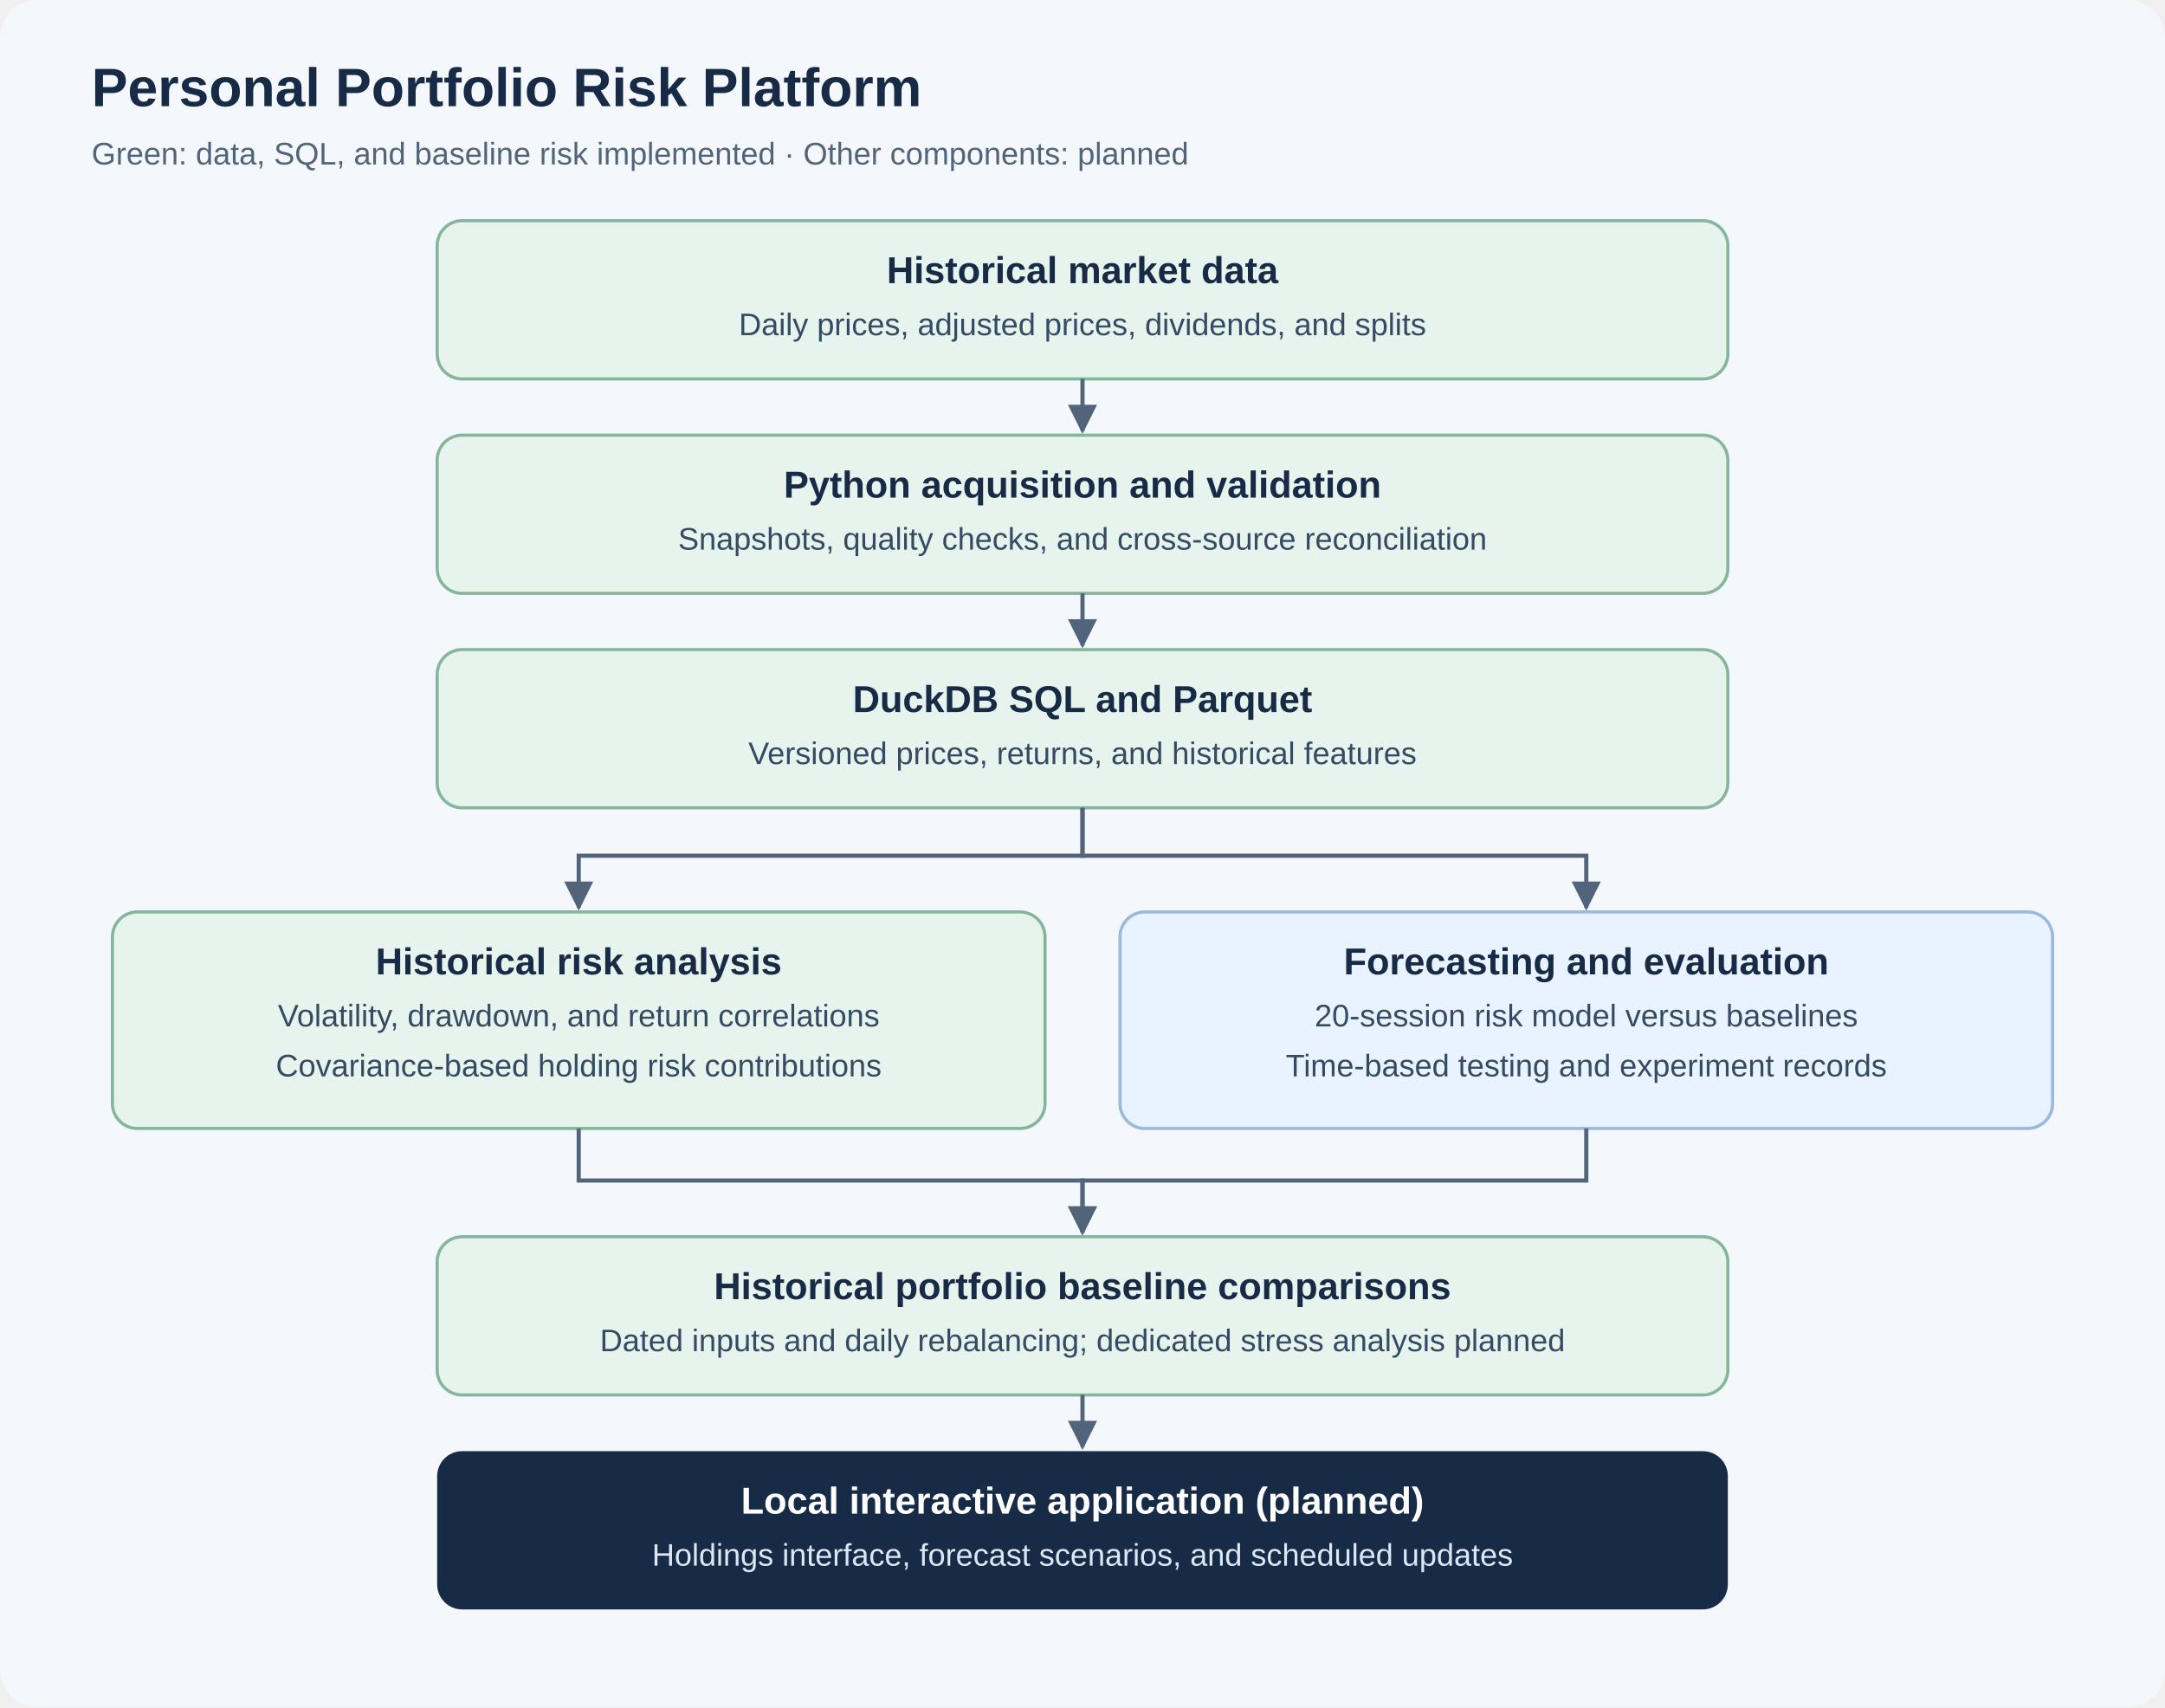
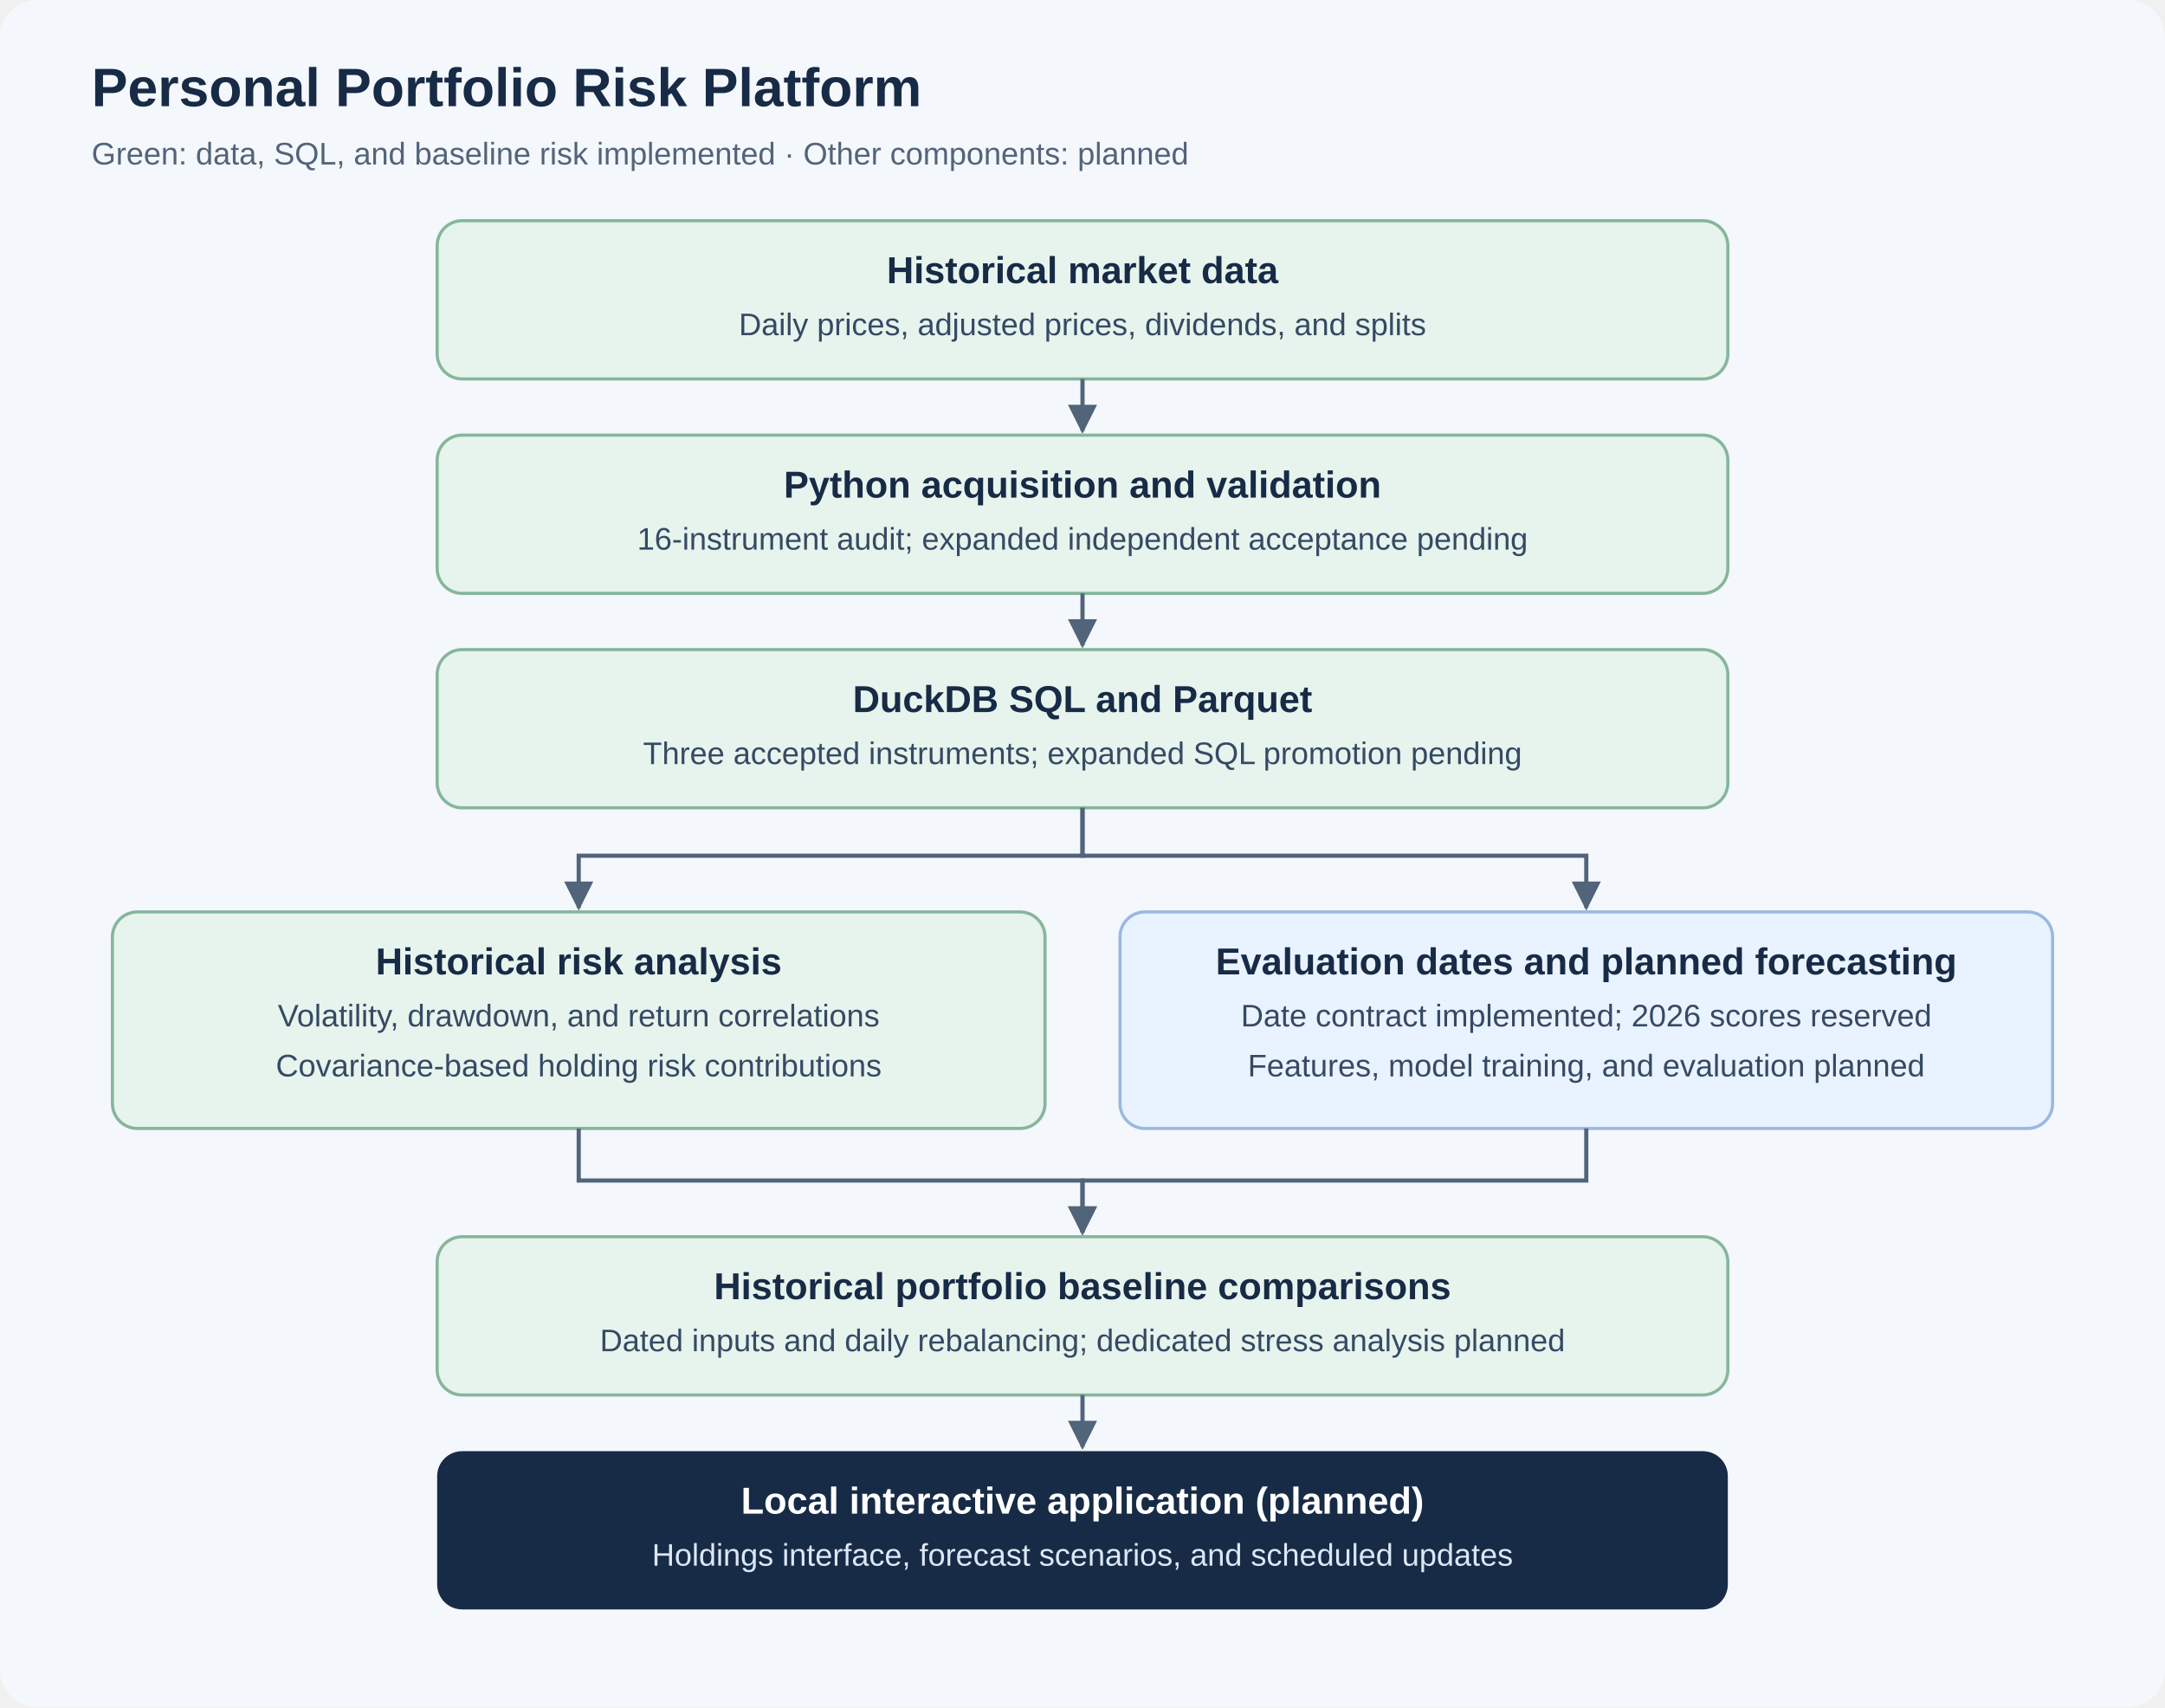
<svg xmlns="http://www.w3.org/2000/svg" width="1040" height="820" viewBox="0 0 1040 820" role="img" aria-labelledby="title description">
  <defs>
    <marker id="arrow" viewBox="0 0 10 10" refX="9" refY="5" markerWidth="7" markerHeight="7" orient="auto">
      <path d="M0 0 L10 5 L0 10 Z" fill="#52647a" />
    </marker>
    <style>
      text { font-family: Arial, Helvetica, sans-serif; }
      .title { font-size: 26px; font-weight: 700; fill: #172b46; }
      .subtitle { font-size: 15px; fill: #52647a; }
      .heading { font-size: 18px; font-weight: 700; fill: #172b46; }
      .body { font-size: 15px; fill: #354a63; }
      .line { fill: none; stroke: #52647a; stroke-width: 2; marker-end: url(#arrow); }
      .box { fill: #fff; stroke: #ccd7e4; stroke-width: 1.5; }
      .done { fill: #e7f3ed; stroke: #85b69b; }
    </style>
  </defs>
  <rect width="1040" height="820" rx="18" fill="#f4f7fb" />
  <text class="title" x="44" y="51">Personal Portfolio Risk Platform</text>
  <text class="subtitle" x="44" y="79">Green: data, SQL, and baseline risk implemented · Other components: planned</text>
  <rect class="box done" x="210" y="106" width="620" height="76" rx="12" />
  <text class="heading" x="520" y="136" text-anchor="middle">Historical market data</text>
  <text class="body" x="520" y="161" text-anchor="middle">Daily prices, adjusted prices, dividends, and splits</text>
  <path class="line" d="M520 182 V207" />
  <rect class="box done" x="210" y="209" width="620" height="76" rx="12" />
  <text class="heading" x="520" y="239" text-anchor="middle">Python acquisition and validation</text>
-   <text class="body" x="520" y="264" text-anchor="middle">Snapshots, quality checks, and cross-source reconciliation</text>
+   <text class="body" x="520" y="264" text-anchor="middle">16-instrument audit; expanded independent acceptance pending</text>
  <path class="line" d="M520 285 V310" />
  <rect class="box done" x="210" y="312" width="620" height="76" rx="12" />
  <text class="heading" x="520" y="342" text-anchor="middle">DuckDB SQL and Parquet</text>
-   <text class="body" x="520" y="367" text-anchor="middle">Versioned prices, returns, and historical features</text>
+   <text class="body" x="520" y="367" text-anchor="middle">Three accepted instruments; expanded SQL promotion pending</text>
  <path class="line" d="M520 388 V411 H278 V436" />
  <path class="line" d="M520 388 V411 H762 V436" />
  <rect class="box done" x="54" y="438" width="448" height="104" rx="12" />
  <text class="heading" x="278" y="468" text-anchor="middle">Historical risk analysis</text>
  <text class="body" x="278" y="493" text-anchor="middle">Volatility, drawdown, and return correlations</text>
  <text class="body" x="278" y="517" text-anchor="middle">Covariance-based holding risk contributions</text>
  <rect x="538" y="438" width="448" height="104" rx="12" fill="#e9f2ff" stroke="#99b9df" stroke-width="1.5" />
-   <text class="heading" x="762" y="468" text-anchor="middle">Forecasting and evaluation</text>
-   <text class="body" x="762" y="493" text-anchor="middle">20-session risk model versus baselines</text>
-   <text class="body" x="762" y="517" text-anchor="middle">Time-based testing and experiment records</text>
+   <text class="heading" x="762" y="468" text-anchor="middle">Evaluation dates and planned forecasting</text>
+   <text class="body" x="762" y="493" text-anchor="middle">Date contract implemented; 2026 scores reserved</text>
+   <text class="body" x="762" y="517" text-anchor="middle">Features, model training, and evaluation planned</text>
  <path class="line" d="M278 542 V567 H520 V592" />
  <path class="line" d="M762 542 V567 H520 V592" />
  <rect class="box done" x="210" y="594" width="620" height="76" rx="12" />
  <text class="heading" x="520" y="624" text-anchor="middle">Historical portfolio baseline comparisons</text>
  <text class="body" x="520" y="649" text-anchor="middle">Dated inputs and daily rebalancing; dedicated stress analysis planned</text>
  <path class="line" d="M520 670 V695" />
  <rect x="210" y="697" width="620" height="76" rx="12" fill="#172b46" />
  <text x="520" y="727" text-anchor="middle" font-size="18" font-weight="700" fill="#fff">Local interactive application (planned)</text>
  <text x="520" y="752" text-anchor="middle" font-size="15" fill="#dce7f5">Holdings interface, forecast scenarios, and scheduled updates</text>
</svg>
